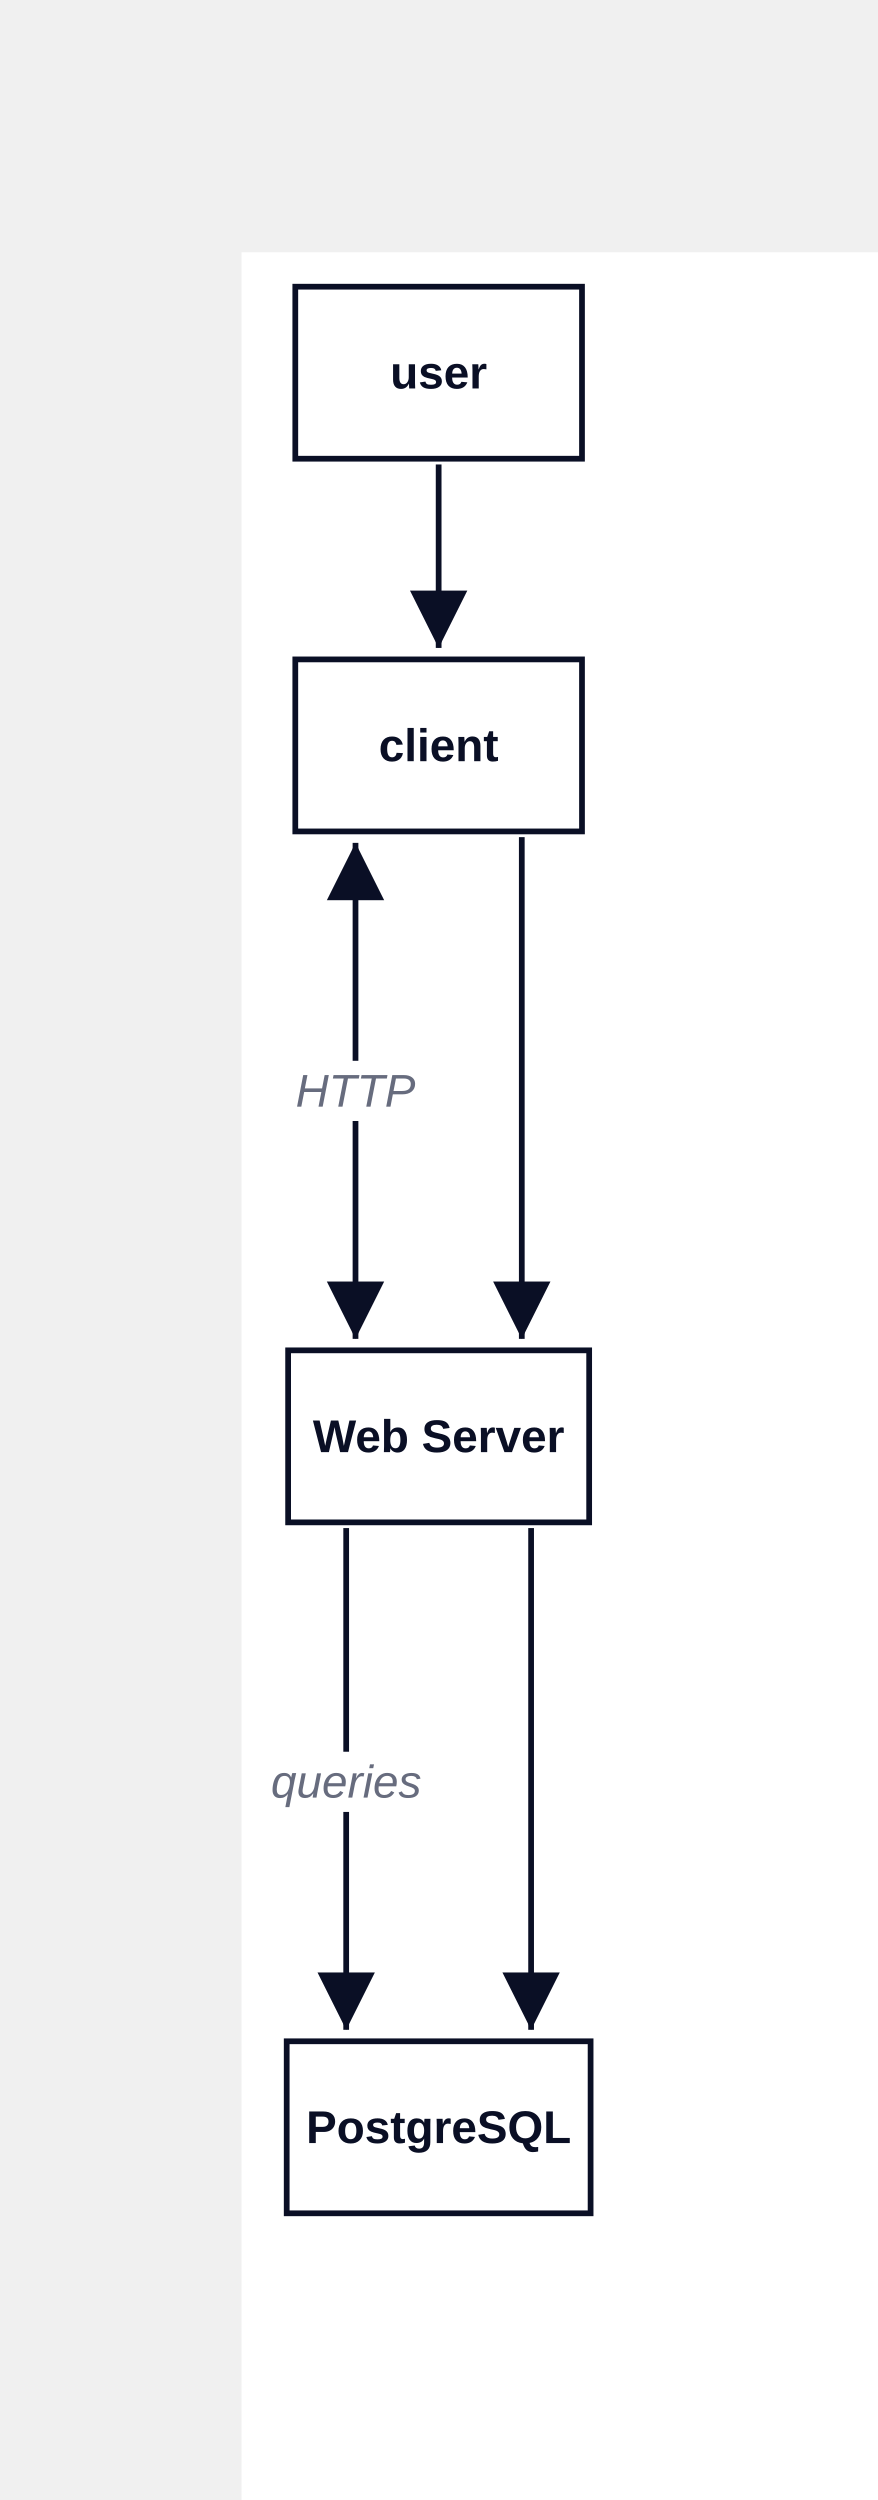
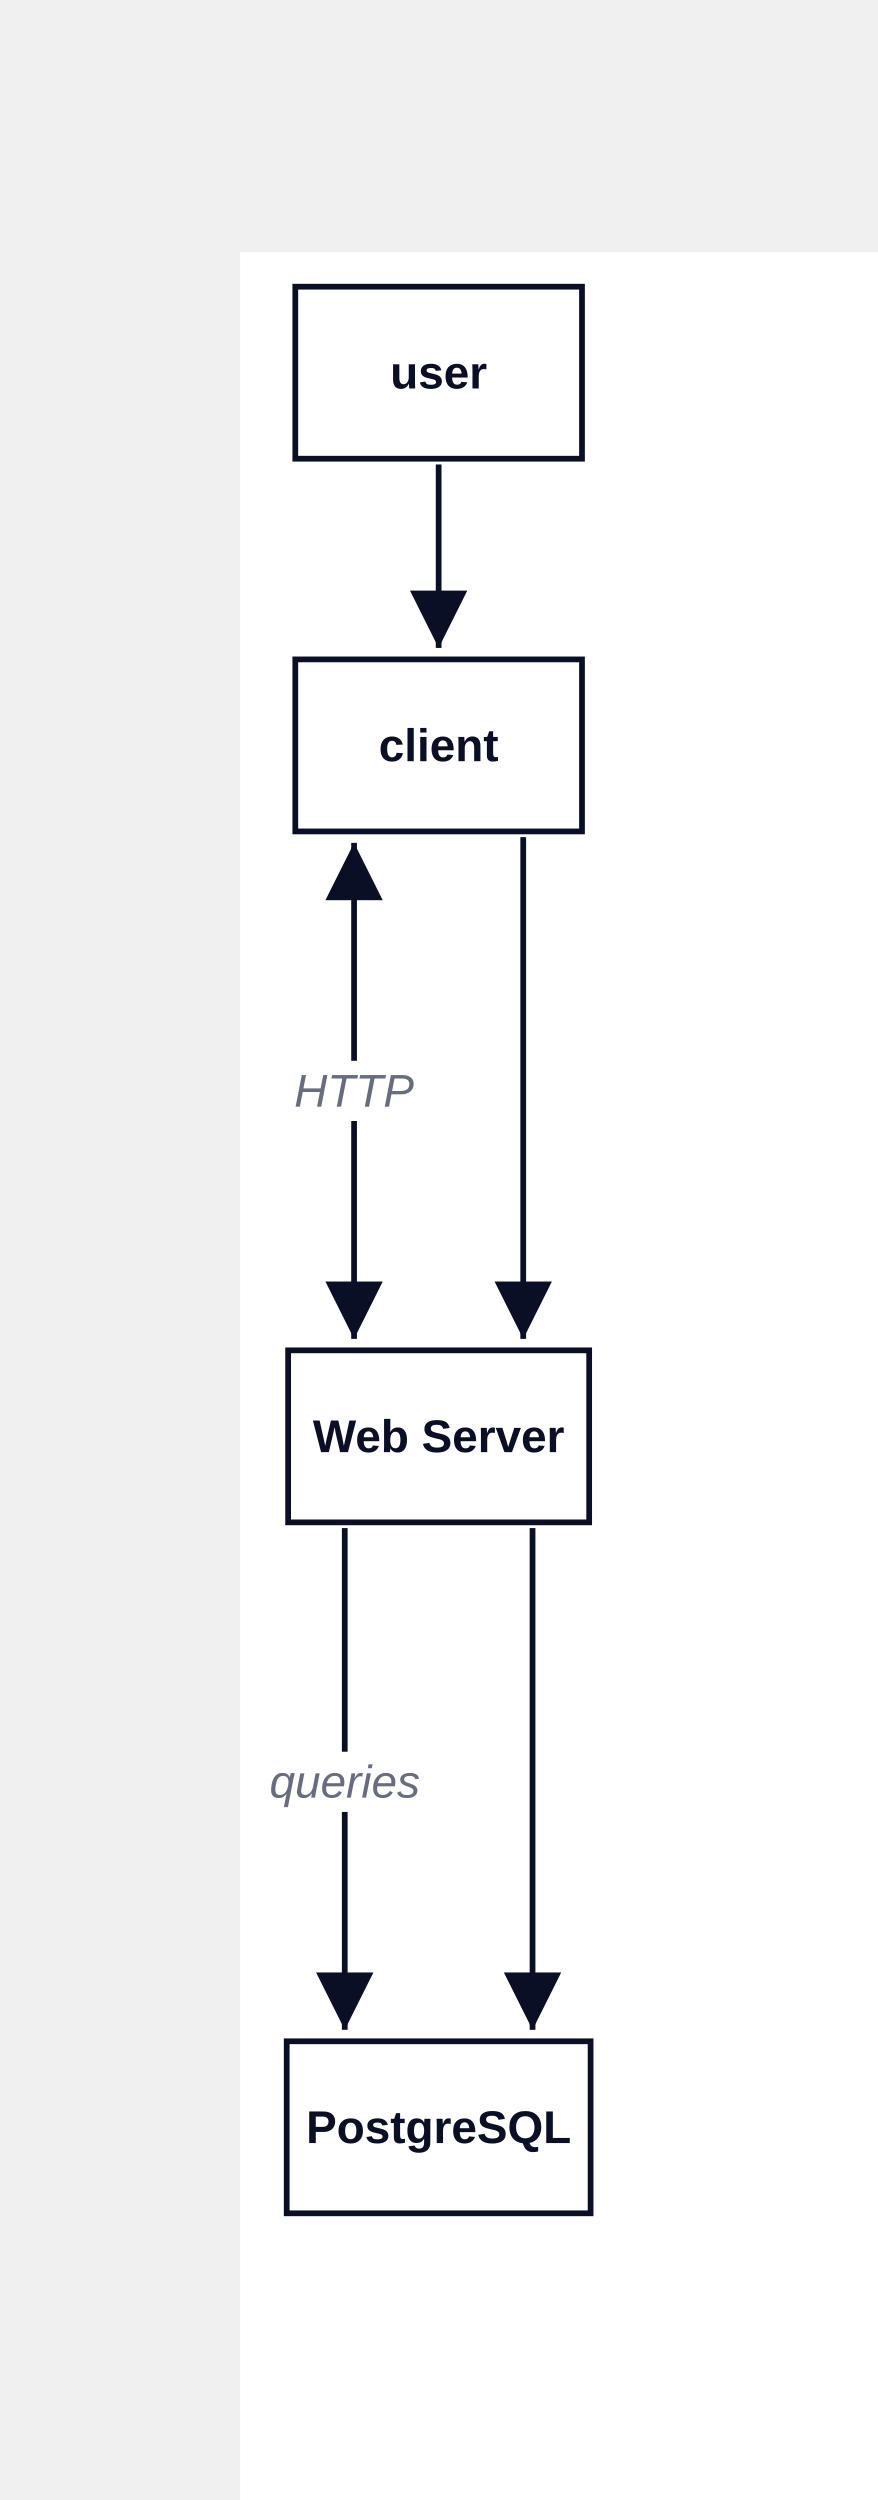
- <svg xmlns="http://www.w3.org/2000/svg" width="306" height="872" viewBox="-84.25 -88 306 872" data-d2-version="0.1.0">
+ <svg xmlns="http://www.w3.org/2000/svg" width="306" height="872" viewBox="-83.75 -88 306 872" data-d2-version="0.1.0">
  <defs>
    <marker id="arrow-triangle" markerWidth="10" markerHeight="10" refX="10" refY="5" orient="auto" markerUnits="strokeWidth">
      <path d="M0,0 L10,5 L0,10 Z" fill="#0A0F25" />
    </marker>
    <marker id="arrow-triangle-reverse" markerWidth="10" markerHeight="10" refX="0" refY="5" orient="auto" markerUnits="strokeWidth">
      <path d="M10,0 L0,5 L10,10 Z" fill="#0A0F25" />
    </marker>
    <marker id="arrow-diamond" markerWidth="10" markerHeight="10" refX="10" refY="5" orient="auto" markerUnits="strokeWidth">
      <path d="M0,5 L5,0 L10,5 L5,10 Z" fill="#0A0F25" />
    </marker>
    <marker id="arrow-diamond-reverse" markerWidth="10" markerHeight="10" refX="0" refY="5" orient="auto" markerUnits="strokeWidth">
      <path d="M0,5 L5,0 L10,5 L5,10 Z" fill="#0A0F25" />
    </marker>
    <marker id="arrow-circle" markerWidth="10" markerHeight="10" refX="6" refY="5" orient="auto" markerUnits="strokeWidth">
      <circle cx="5" cy="5" r="4" fill="#0A0F25" />
    </marker>
    <marker id="arrow-circle-reverse" markerWidth="10" markerHeight="10" refX="4" refY="5" orient="auto" markerUnits="strokeWidth">
      <circle cx="5" cy="5" r="4" fill="#0A0F25" />
    </marker>
    <marker id="arrow-cf-one" markerWidth="10" markerHeight="10" refX="10" refY="5" orient="auto" markerUnits="strokeWidth">
      <line x1="10" y1="0" x2="10" y2="10" stroke="#0A0F25" stroke-width="2" />
    </marker>
    <marker id="arrow-cf-one-reverse" markerWidth="10" markerHeight="10" refX="0" refY="5" orient="auto" markerUnits="strokeWidth">
      <line x1="0" y1="0" x2="0" y2="10" stroke="#0A0F25" stroke-width="2" />
    </marker>
    <marker id="arrow-cf-many" markerWidth="10" markerHeight="10" refX="10" refY="5" orient="auto" markerUnits="strokeWidth">
      <path d="M0,5 L10,0 M0,5 L10,5 M0,5 L10,10" stroke="#0A0F25" stroke-width="2" fill="none" />
    </marker>
    <marker id="arrow-cf-many-reverse" markerWidth="10" markerHeight="10" refX="0" refY="5" orient="auto" markerUnits="strokeWidth">
      <path d="M10,5 L0,0 M10,5 L0,5 M10,5 L0,10" stroke="#0A0F25" stroke-width="2" fill="none" />
    </marker>
    <marker id="arrow-cf-one-required" markerWidth="10" markerHeight="10" refX="10" refY="5" orient="auto" markerUnits="strokeWidth">
      <line x1="10" y1="0" x2="10" y2="10" stroke="#0A0F25" stroke-width="2" />
      <line x1="7" y1="0" x2="7" y2="10" stroke="#0A0F25" stroke-width="2" />
    </marker>
    <marker id="arrow-cf-one-required-reverse" markerWidth="10" markerHeight="10" refX="0" refY="5" orient="auto" markerUnits="strokeWidth">
      <line x1="0" y1="0" x2="0" y2="10" stroke="#0A0F25" stroke-width="2" />
      <line x1="3" y1="0" x2="3" y2="10" stroke="#0A0F25" stroke-width="2" />
    </marker>
    <marker id="arrow-cf-many-required" markerWidth="10" markerHeight="10" refX="10" refY="5" orient="auto" markerUnits="strokeWidth">
      <path d="M0,5 L10,0 M0,5 L10,5 M0,5 L10,10" stroke="#0A0F25" stroke-width="2" fill="none" />
      <line x1="3" y1="0" x2="3" y2="10" stroke="#0A0F25" stroke-width="2" />
    </marker>
    <marker id="arrow-cf-many-required-reverse" markerWidth="10" markerHeight="10" refX="0" refY="5" orient="auto" markerUnits="strokeWidth">
      <path d="M10,5 L0,0 M10,5 L0,5 M10,5 L0,10" stroke="#0A0F25" stroke-width="2" fill="none" />
      <line x1="7" y1="0" x2="7" y2="10" stroke="#0A0F25" stroke-width="2" />
    </marker>
    <marker id="arrow-cf-one-optional" markerWidth="10" markerHeight="10" refX="10" refY="5" orient="auto" markerUnits="strokeWidth">
      <line x1="10" y1="0" x2="10" y2="10" stroke="#0A0F25" stroke-width="2" />
      <circle cx="7" cy="5" r="2" stroke="#0A0F25" stroke-width="2" fill="white" />
    </marker>
    <marker id="arrow-cf-one-optional-reverse" markerWidth="10" markerHeight="10" refX="0" refY="5" orient="auto" markerUnits="strokeWidth">
      <line x1="0" y1="0" x2="0" y2="10" stroke="#0A0F25" stroke-width="2" />
      <circle cx="3" cy="5" r="2" stroke="#0A0F25" stroke-width="2" fill="white" />
    </marker>
    <marker id="arrow-cf-many-optional" markerWidth="10" markerHeight="10" refX="10" refY="5" orient="auto" markerUnits="strokeWidth">
      <path d="M0,5 L10,0 M0,5 L10,5 M0,5 L10,10" stroke="#0A0F25" stroke-width="2" fill="none" />
      <circle cx="3" cy="5" r="2" stroke="#0A0F25" stroke-width="2" fill="white" />
    </marker>
    <marker id="arrow-cf-many-optional-reverse" markerWidth="10" markerHeight="10" refX="0" refY="5" orient="auto" markerUnits="strokeWidth">
      <path d="M10,5 L0,0 M10,5 L0,5 M10,5 L0,10" stroke="#0A0F25" stroke-width="2" fill="none" />
      <circle cx="7" cy="5" r="2" stroke="#0A0F25" stroke-width="2" fill="white" />
    </marker>
    <marker id="arrow-line" markerWidth="10" markerHeight="10" refX="10" refY="5" orient="auto" markerUnits="strokeWidth">
      <line x1="10" y1="0" x2="10" y2="10" stroke="#0A0F25" stroke-width="2" />
    </marker>
    <marker id="arrow-line-reverse" markerWidth="10" markerHeight="10" refX="0" refY="5" orient="auto" markerUnits="strokeWidth">
      <line x1="0" y1="0" x2="0" y2="10" stroke="#0A0F25" stroke-width="2" />
    </marker>
    <marker id="arrow-open" markerWidth="10" markerHeight="10" refX="10" refY="5" orient="auto" markerUnits="strokeWidth">
      <path d="M0,0 L10,5 L0,10" stroke="#0A0F25" stroke-width="2" fill="none" />
    </marker>
    <marker id="arrow-open-reverse" markerWidth="10" markerHeight="10" refX="0" refY="5" orient="auto" markerUnits="strokeWidth">
      <path d="M10,0 L0,5 L10,10" stroke="#0A0F25" stroke-width="2" fill="none" />
    </marker>
    <marker id="arrow" markerWidth="10" markerHeight="10" refX="10" refY="5" orient="auto" markerUnits="strokeWidth">
      <path d="M0,0 L10,5 L0,10 Z" fill="#0A0F25" />
    </marker>
    <marker id="arrow-reverse" markerWidth="10" markerHeight="10" refX="0" refY="5" orient="auto" markerUnits="strokeWidth">
      <path d="M10,0 L0,5 L10,10 Z" fill="#0A0F25" />
    </marker>
  </defs>
  <rect width="100%" height="100%" fill="#FFFFFF" />
  <g id="base-layer">
-     <rect x="16.25" y="383" width="105" height="60" fill="#FFFFFF" stroke="#0A0F25" stroke-width="2" rx="0" ry="0" />
-     <rect x="15.75" y="624" width="106" height="60" fill="#FFFFFF" stroke="#0A0F25" stroke-width="2" rx="0" ry="0" />
-     <rect x="18.75" y="142" width="100" height="60" fill="#FFFFFF" stroke="#0A0F25" stroke-width="2" rx="0" ry="0" />
-     <rect x="18.75" y="12" width="100" height="60" fill="#FFFFFF" stroke="#0A0F25" stroke-width="2" rx="0" ry="0" />
+     <rect x="16.75" y="383" width="105" height="60" fill="#FFFFFF" stroke="#0A0F25" stroke-width="2" rx="0" ry="0" />
+     <rect x="16.25" y="624" width="106" height="60" fill="#FFFFFF" stroke="#0A0F25" stroke-width="2" rx="0" ry="0" />
+     <rect x="19.25" y="142" width="100" height="60" fill="#FFFFFF" stroke="#0A0F25" stroke-width="2" rx="0" ry="0" />
+     <rect x="19.25" y="12" width="100" height="60" fill="#FFFFFF" stroke="#0A0F25" stroke-width="2" rx="0" ry="0" />
    <path d="M 36.5 445 C 36.5 515 36.5 550 36.5 620" fill="none" stroke="#0A0F25" stroke-width="2" marker-end="url(#arrow-triangle)" />
    <rect x="12" y="523" width="49" height="21" fill="#FFFFFF" stroke="none" stroke-width="1" rx="3" ry="3" />
    <text x="36.5" y="539" text-anchor="middle" dominant-baseline="alphabetic" font-family="Arial, sans-serif" font-size="16" style="fill: #676C7E; font-style: italic">queries</text>
    <path d="M 39.75 206 C 39.75 275.2 39.75 309.8 39.75 379" fill="none" stroke="#0A0F25" stroke-width="2" marker-start="url(#arrow-triangle-reverse)" marker-end="url(#arrow-triangle)" />
    <rect x="21.75" y="282" width="36" height="21" fill="#FFFFFF" stroke="none" stroke-width="1" rx="3" ry="3" />
    <text x="39.75" y="298" text-anchor="middle" dominant-baseline="alphabetic" font-family="Arial, sans-serif" font-size="16" style="fill: #676C7E; font-style: italic">HTTP</text>
-     <path d="M 68.75 74 C 68.75 99.6 68.75 112.4 68.75 138" fill="none" stroke="#0A0F25" stroke-width="2" marker-end="url(#arrow-triangle)" />
-     <path d="M 97.75 204 C 97.75 274 97.75 309 97.75 379" fill="none" stroke="#0A0F25" stroke-width="2" marker-end="url(#arrow-triangle)" />
-     <path d="M 101 445 C 101 515 101 550 101 620" fill="none" stroke="#0A0F25" stroke-width="2" marker-end="url(#arrow-triangle)" />
-     <text x="68.75" y="418.5" text-anchor="middle" dominant-baseline="alphabetic" font-family="Arial, sans-serif" font-size="16" style="fill: #0A0F25; font-weight: 700">Web Server</text>
-     <text x="68.75" y="659.5" text-anchor="middle" dominant-baseline="alphabetic" font-family="Arial, sans-serif" font-size="16" style="fill: #0A0F25; font-weight: 700">PostgreSQL</text>
-     <text x="68.75" y="177.5" text-anchor="middle" dominant-baseline="alphabetic" font-family="Arial, sans-serif" font-size="16" style="fill: #0A0F25; font-weight: 700">client</text>
-     <text x="68.75" y="47.5" text-anchor="middle" dominant-baseline="alphabetic" font-family="Arial, sans-serif" font-size="16" style="fill: #0A0F25; font-weight: 700">user</text>
+     <path d="M 69.25 74 C 69.25 99.6 69.25 112.4 69.25 138" fill="none" stroke="#0A0F25" stroke-width="2" marker-end="url(#arrow-triangle)" />
+     <path d="M 98.75 204 C 98.75 274 98.75 309 98.75 379" fill="none" stroke="#0A0F25" stroke-width="2" marker-end="url(#arrow-triangle)" />
+     <path d="M 102 445 C 102 515 102 550 102 620" fill="none" stroke="#0A0F25" stroke-width="2" marker-end="url(#arrow-triangle)" />
+     <text x="69.25" y="418.5" text-anchor="middle" dominant-baseline="alphabetic" font-family="Arial, sans-serif" font-size="16" style="fill: #0A0F25; font-weight: 700">Web Server</text>
+     <text x="69.25" y="659.5" text-anchor="middle" dominant-baseline="alphabetic" font-family="Arial, sans-serif" font-size="16" style="fill: #0A0F25; font-weight: 700">PostgreSQL</text>
+     <text x="69.25" y="177.5" text-anchor="middle" dominant-baseline="alphabetic" font-family="Arial, sans-serif" font-size="16" style="fill: #0A0F25; font-weight: 700">client</text>
+     <text x="69.25" y="47.5" text-anchor="middle" dominant-baseline="alphabetic" font-family="Arial, sans-serif" font-size="16" style="fill: #0A0F25; font-weight: 700">user</text>
  </g>
</svg>
